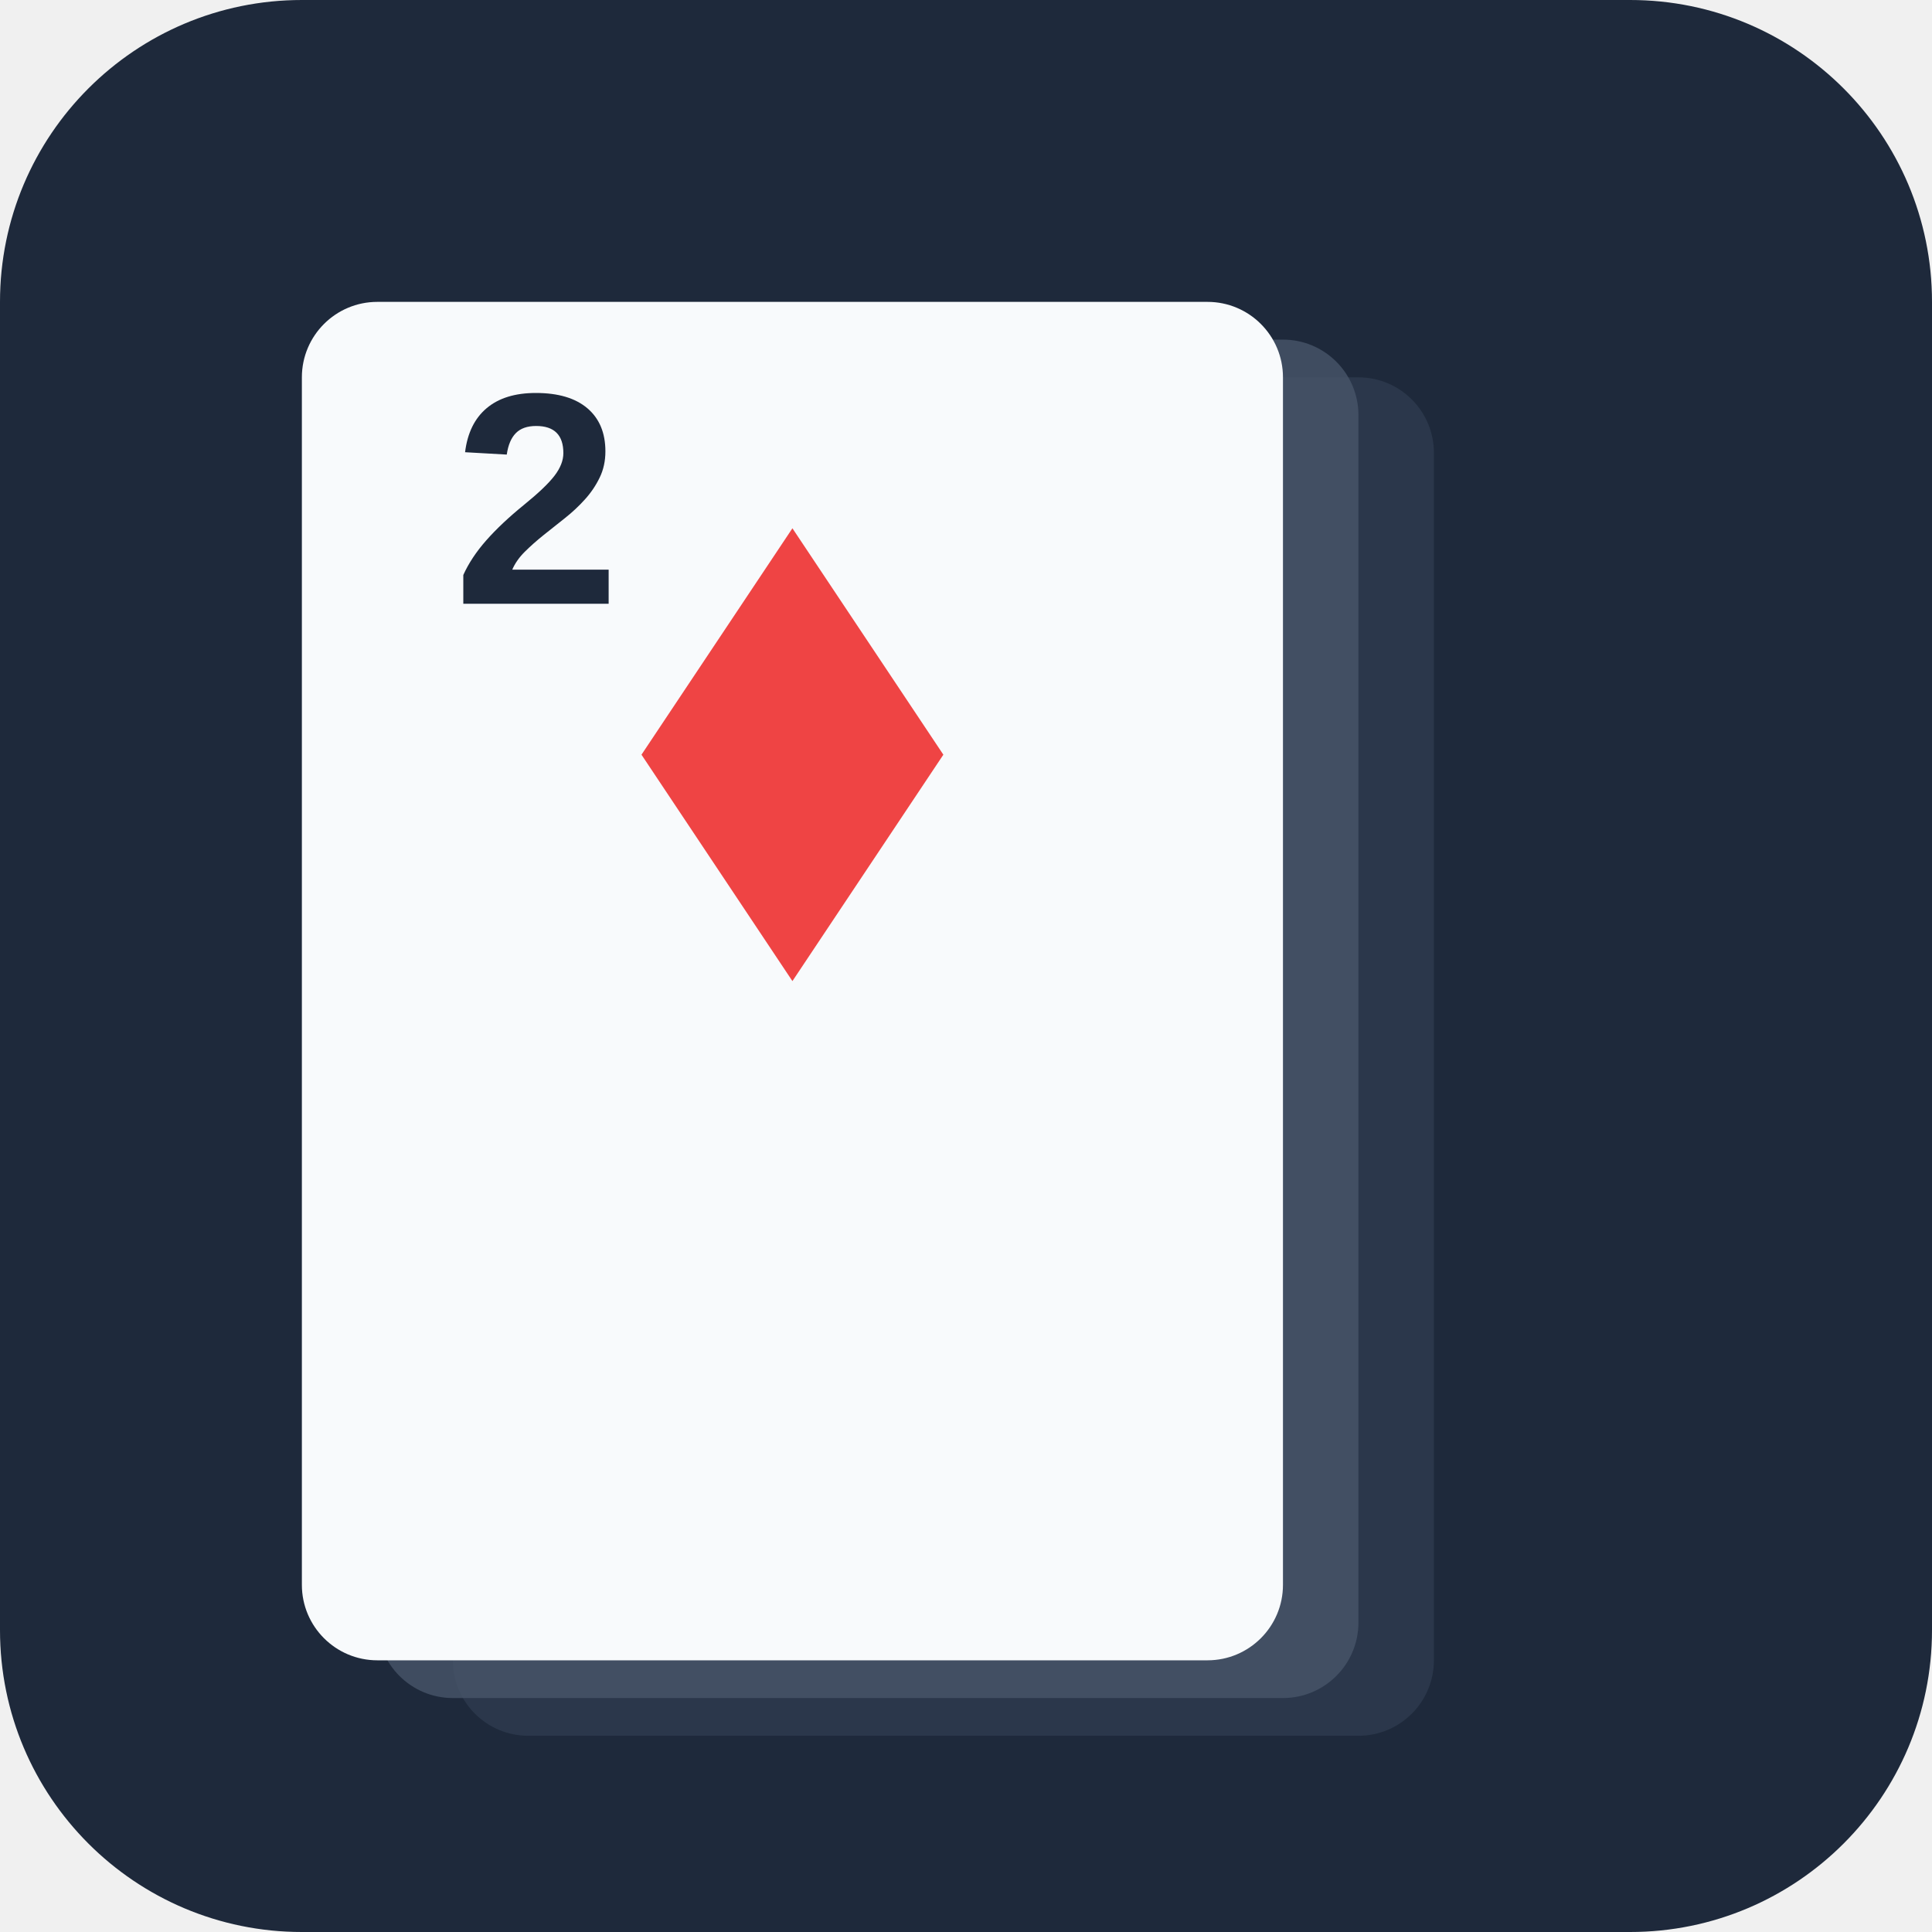
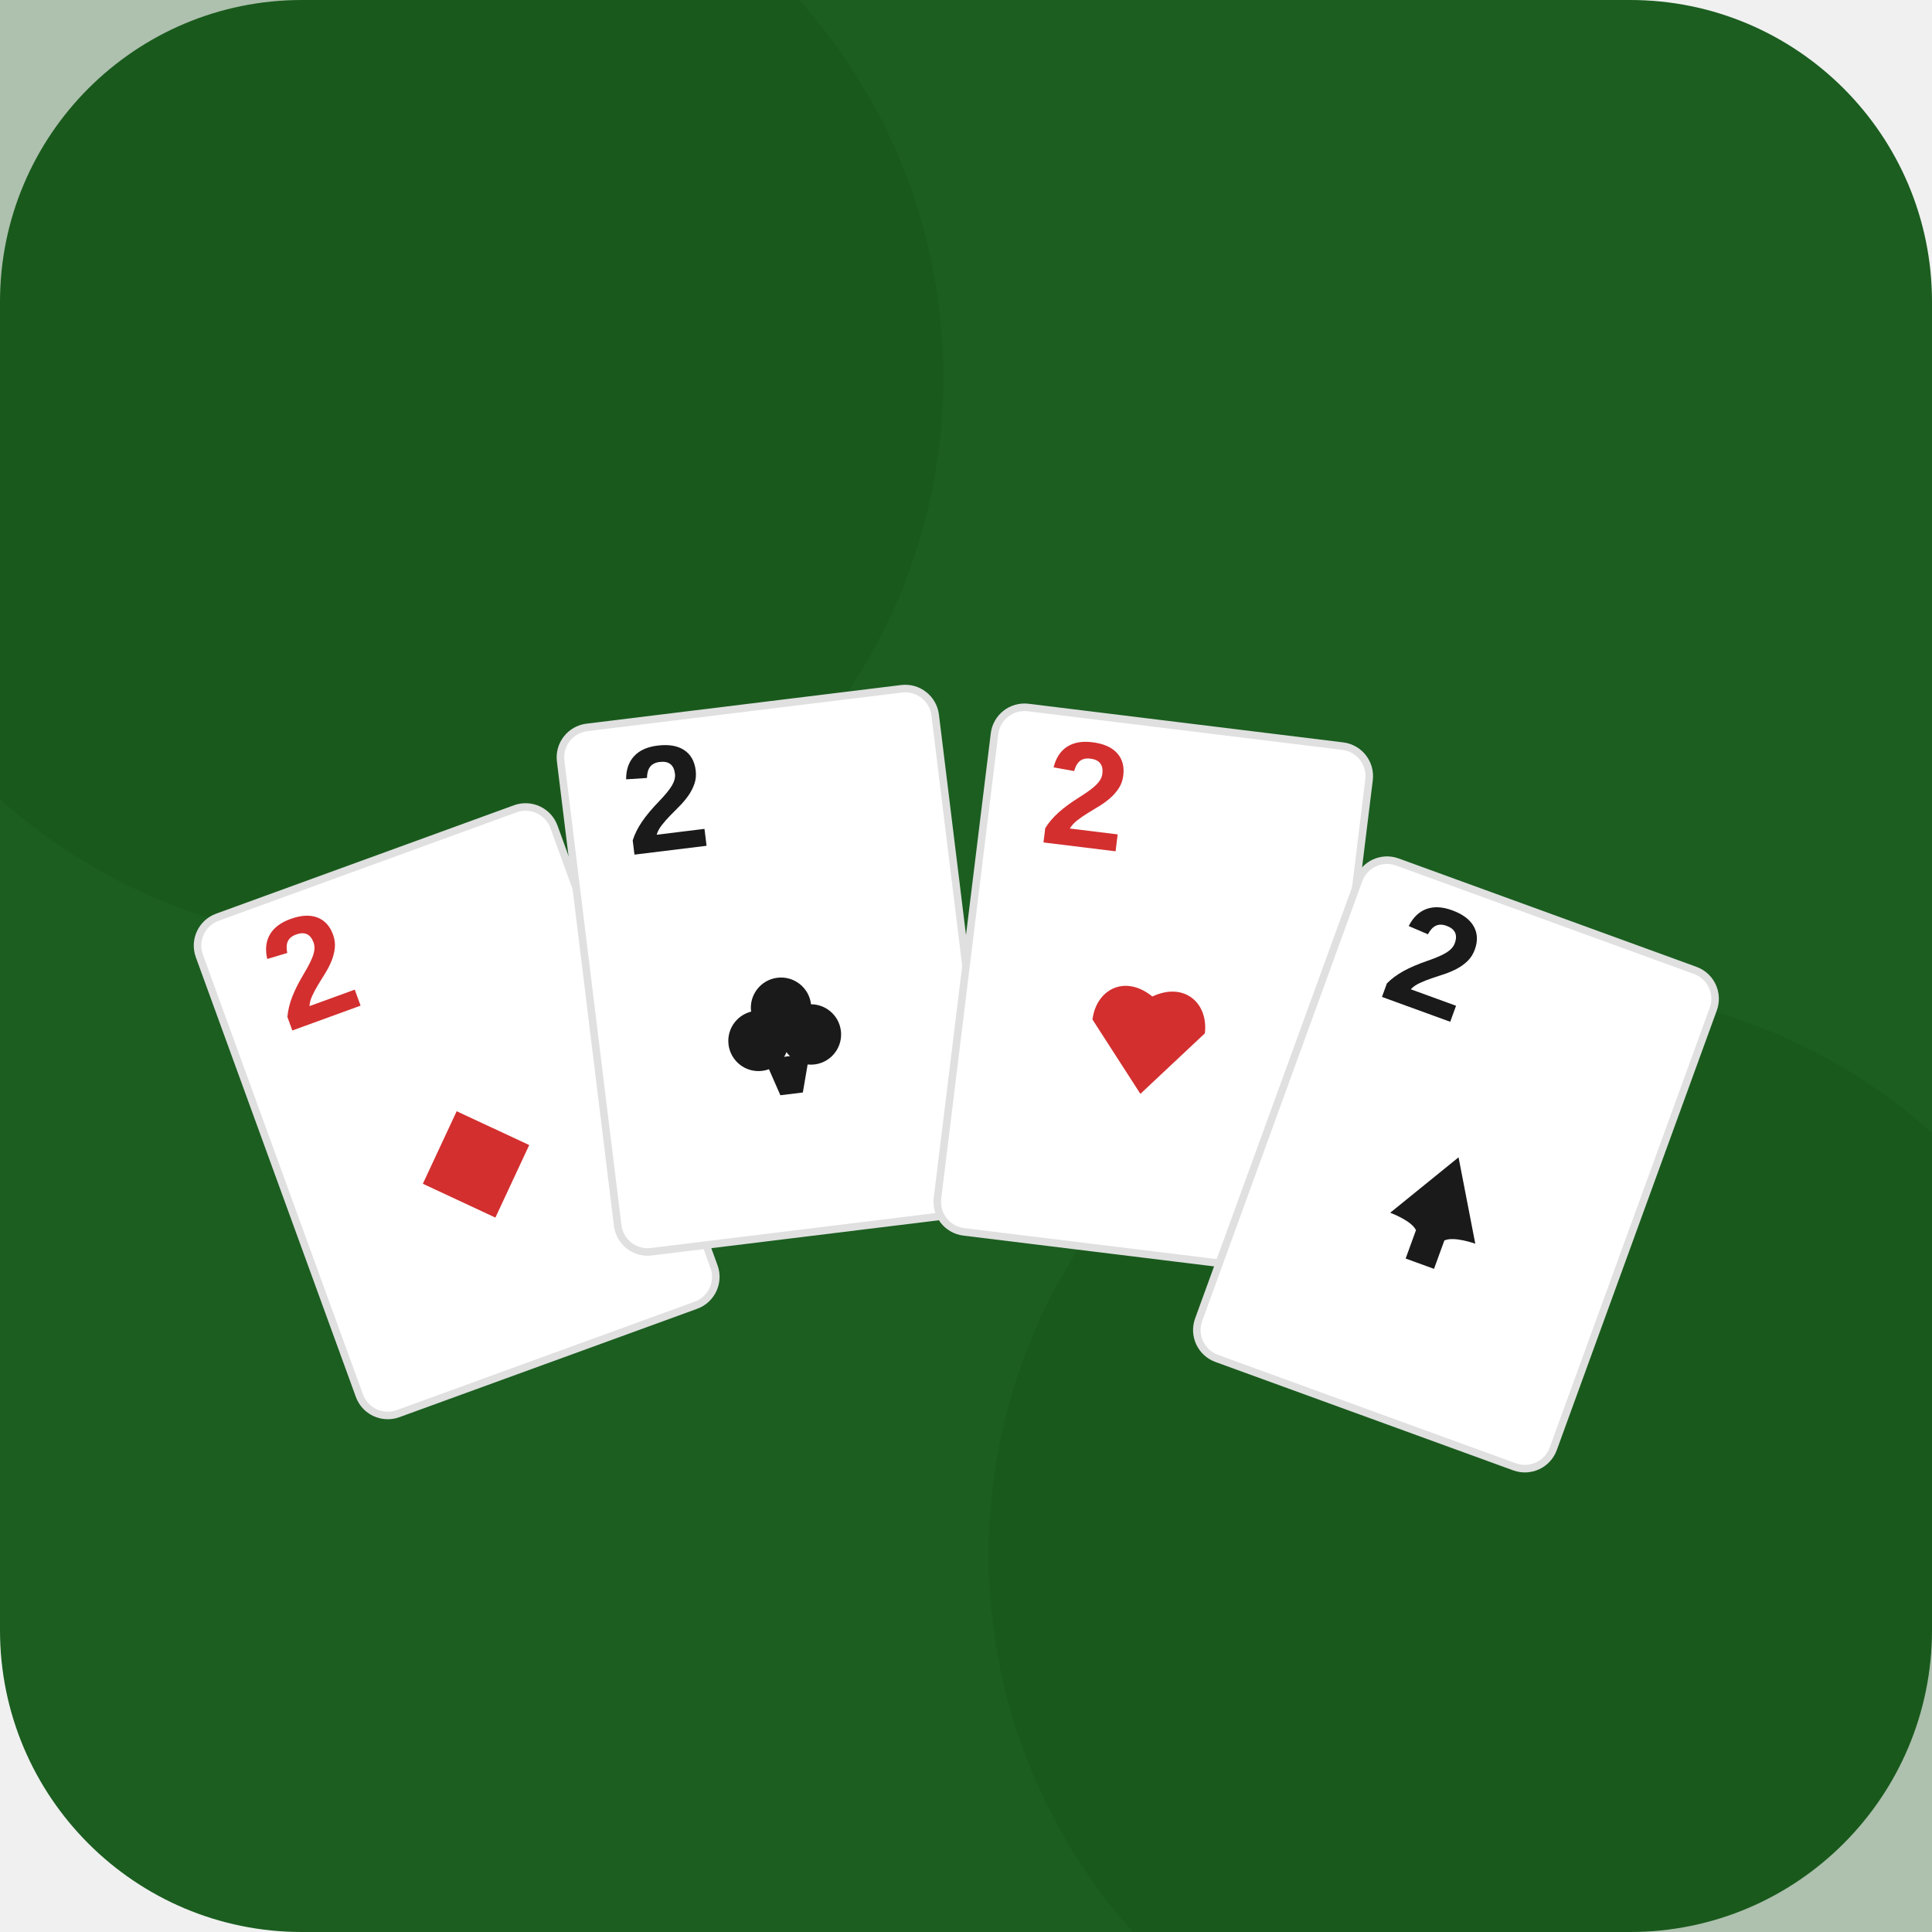
<svg xmlns="http://www.w3.org/2000/svg" viewBox="0 0 512 512" width="512" height="512">
-   <rect width="512" height="512" fill="#1e293b" rx="80" />
-   <g transform="translate(80, 80)">
-     <rect x="40" y="20" width="260" height="360" rx="20" fill="#334155" opacity="0.6" />
-     <rect x="20" y="10" width="260" height="360" rx="20" fill="#475569" opacity="0.8" />
-     <rect x="0" y="0" width="260" height="360" rx="20" fill="#f8fafc" />
-     <g transform="translate(130, 120)">
-       <path d="M 0,-60 L 40,0 L 0,60 L -40,0 Z" fill="#ef4444" />
+   <rect width="512" height="512" fill="#1b5e20" rx="80" />
+   <circle cx="100" cy="100" r="150" fill="#145214" opacity="0.3" />
+   <circle cx="412" cy="412" r="150" fill="#145214" opacity="0.3" />
+   <g transform="translate(256, 256)">
+     <g transform="rotate(-20) translate(-140, -10)">
+       <rect x="-50" y="-70" width="100" height="140" rx="8" fill="#ffffff" />
+       <rect x="-50" y="-70" width="100" height="140" rx="8" fill="none" stroke="#e0e0e0" stroke-width="2" />
+       <text x="-35" y="-35" font-family="Arial, sans-serif" font-size="40" font-weight="bold" fill="#d32f2f">2</text>
+       <path d="M 0,-10 L 15,5 L 0,20 L -15,5 Z" fill="#d32f2f" transform="translate(0, 10)" />
    </g>
-     <text x="40" y="80" font-family="Arial, sans-serif" font-size="80" font-weight="bold" fill="#1e293b">2</text>
+     <g transform="rotate(-7) translate(-50, -5)">
+       <rect x="-50" y="-70" width="100" height="140" rx="8" fill="#ffffff" />
+       <rect x="-50" y="-70" width="100" height="140" rx="8" fill="none" stroke="#e0e0e0" stroke-width="2" />
+       <text x="-35" y="-35" font-family="Arial, sans-serif" font-size="40" font-weight="bold" fill="#1a1a1a">2</text>
+       <g transform="translate(0, 15)" fill="#1a1a1a">
+         <circle cx="0" cy="-5" r="8" />
+         <circle cx="-7" cy="3" r="8" />
+         <circle cx="7" cy="3" r="8" />
+         <path d="M -6,8 L -3,18 L 3,18 L 6,8 Z" />
+       </g>
+     </g>
+     <g transform="rotate(7) translate(50, 0)">
+       <rect x="-50" y="-70" width="100" height="140" rx="8" fill="#ffffff" />
+       <rect x="-50" y="-70" width="100" height="140" rx="8" fill="none" stroke="#e0e0e0" stroke-width="2" />
+       <text x="-35" y="-35" font-family="Arial, sans-serif" font-size="40" font-weight="bold" fill="#d32f2f">2</text>
+       <g transform="translate(0, 10)" fill="#d32f2f">
+         <path d="M 0,18 L -15,0 C -15,-8 -8,-13 0,-8 C 8,-13 15,-8 15,0 Z" />
+       </g>
+     </g>
+     <g transform="rotate(20) translate(140, 5)">
+       <rect x="-50" y="-70" width="100" height="140" rx="8" fill="#ffffff" />
+       <rect x="-50" y="-70" width="100" height="140" rx="8" fill="none" stroke="#e0e0e0" stroke-width="2" />
+       <text x="-35" y="-35" font-family="Arial, sans-serif" font-size="40" font-weight="bold" fill="#1a1a1a">2</text>
+       <g transform="translate(0, 10)" fill="#1a1a1a">
+         <path d="M 0,-12 L -12,8 C -12,8 -6,8 -4,10 L -4,18 L 4,18 L 4,10 C 6,8 12,8 12,8 Z" />
+       </g>
+     </g>
  </g>
</svg>
